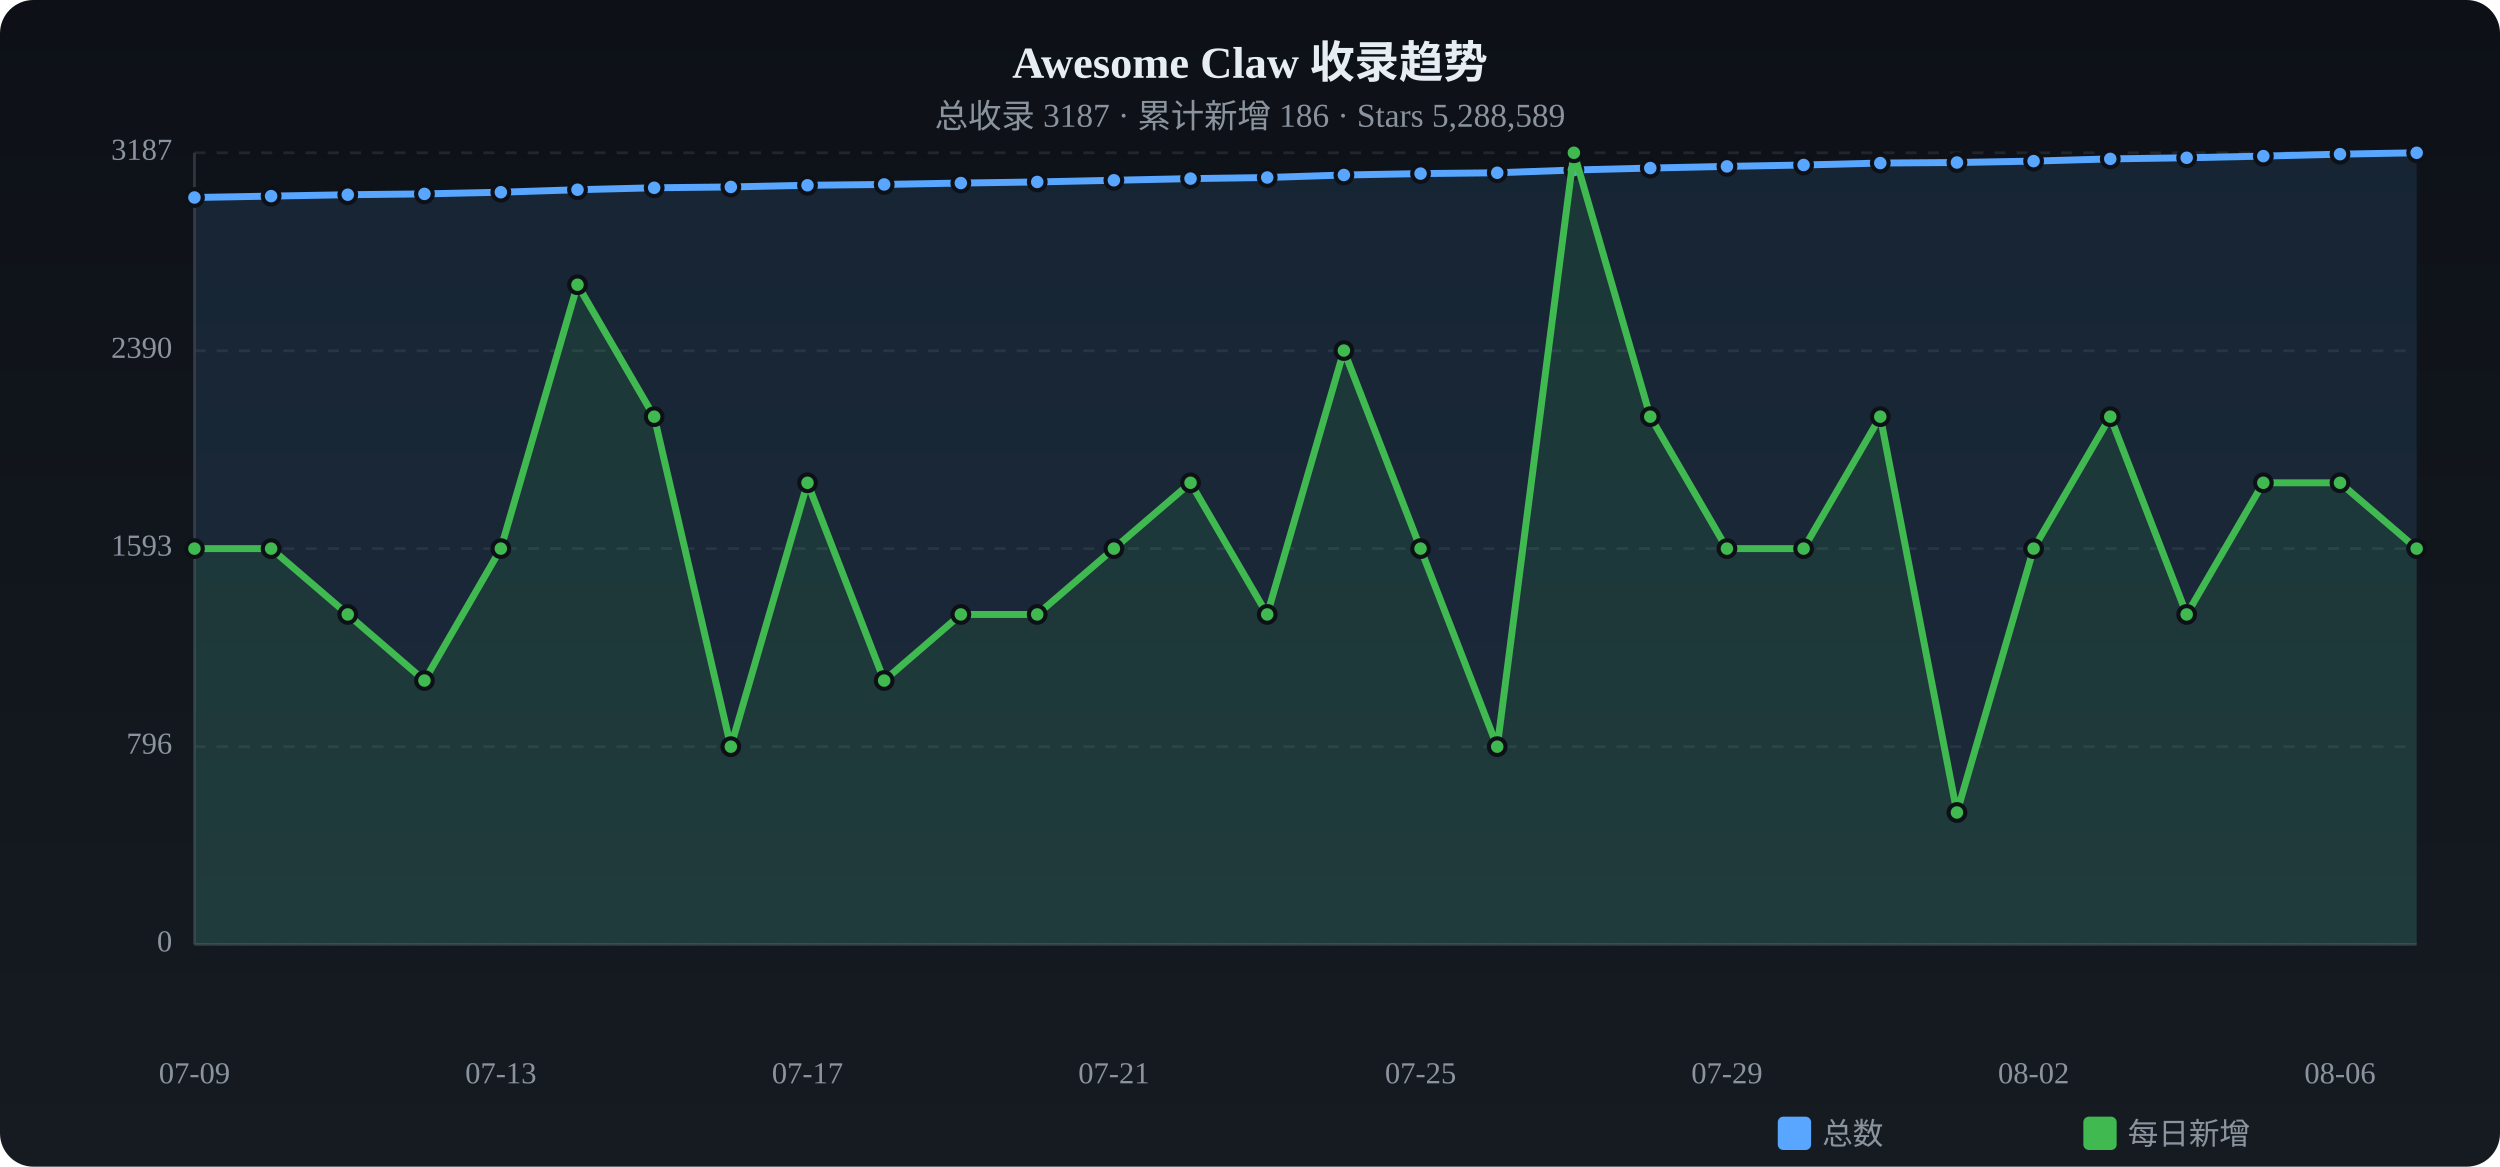
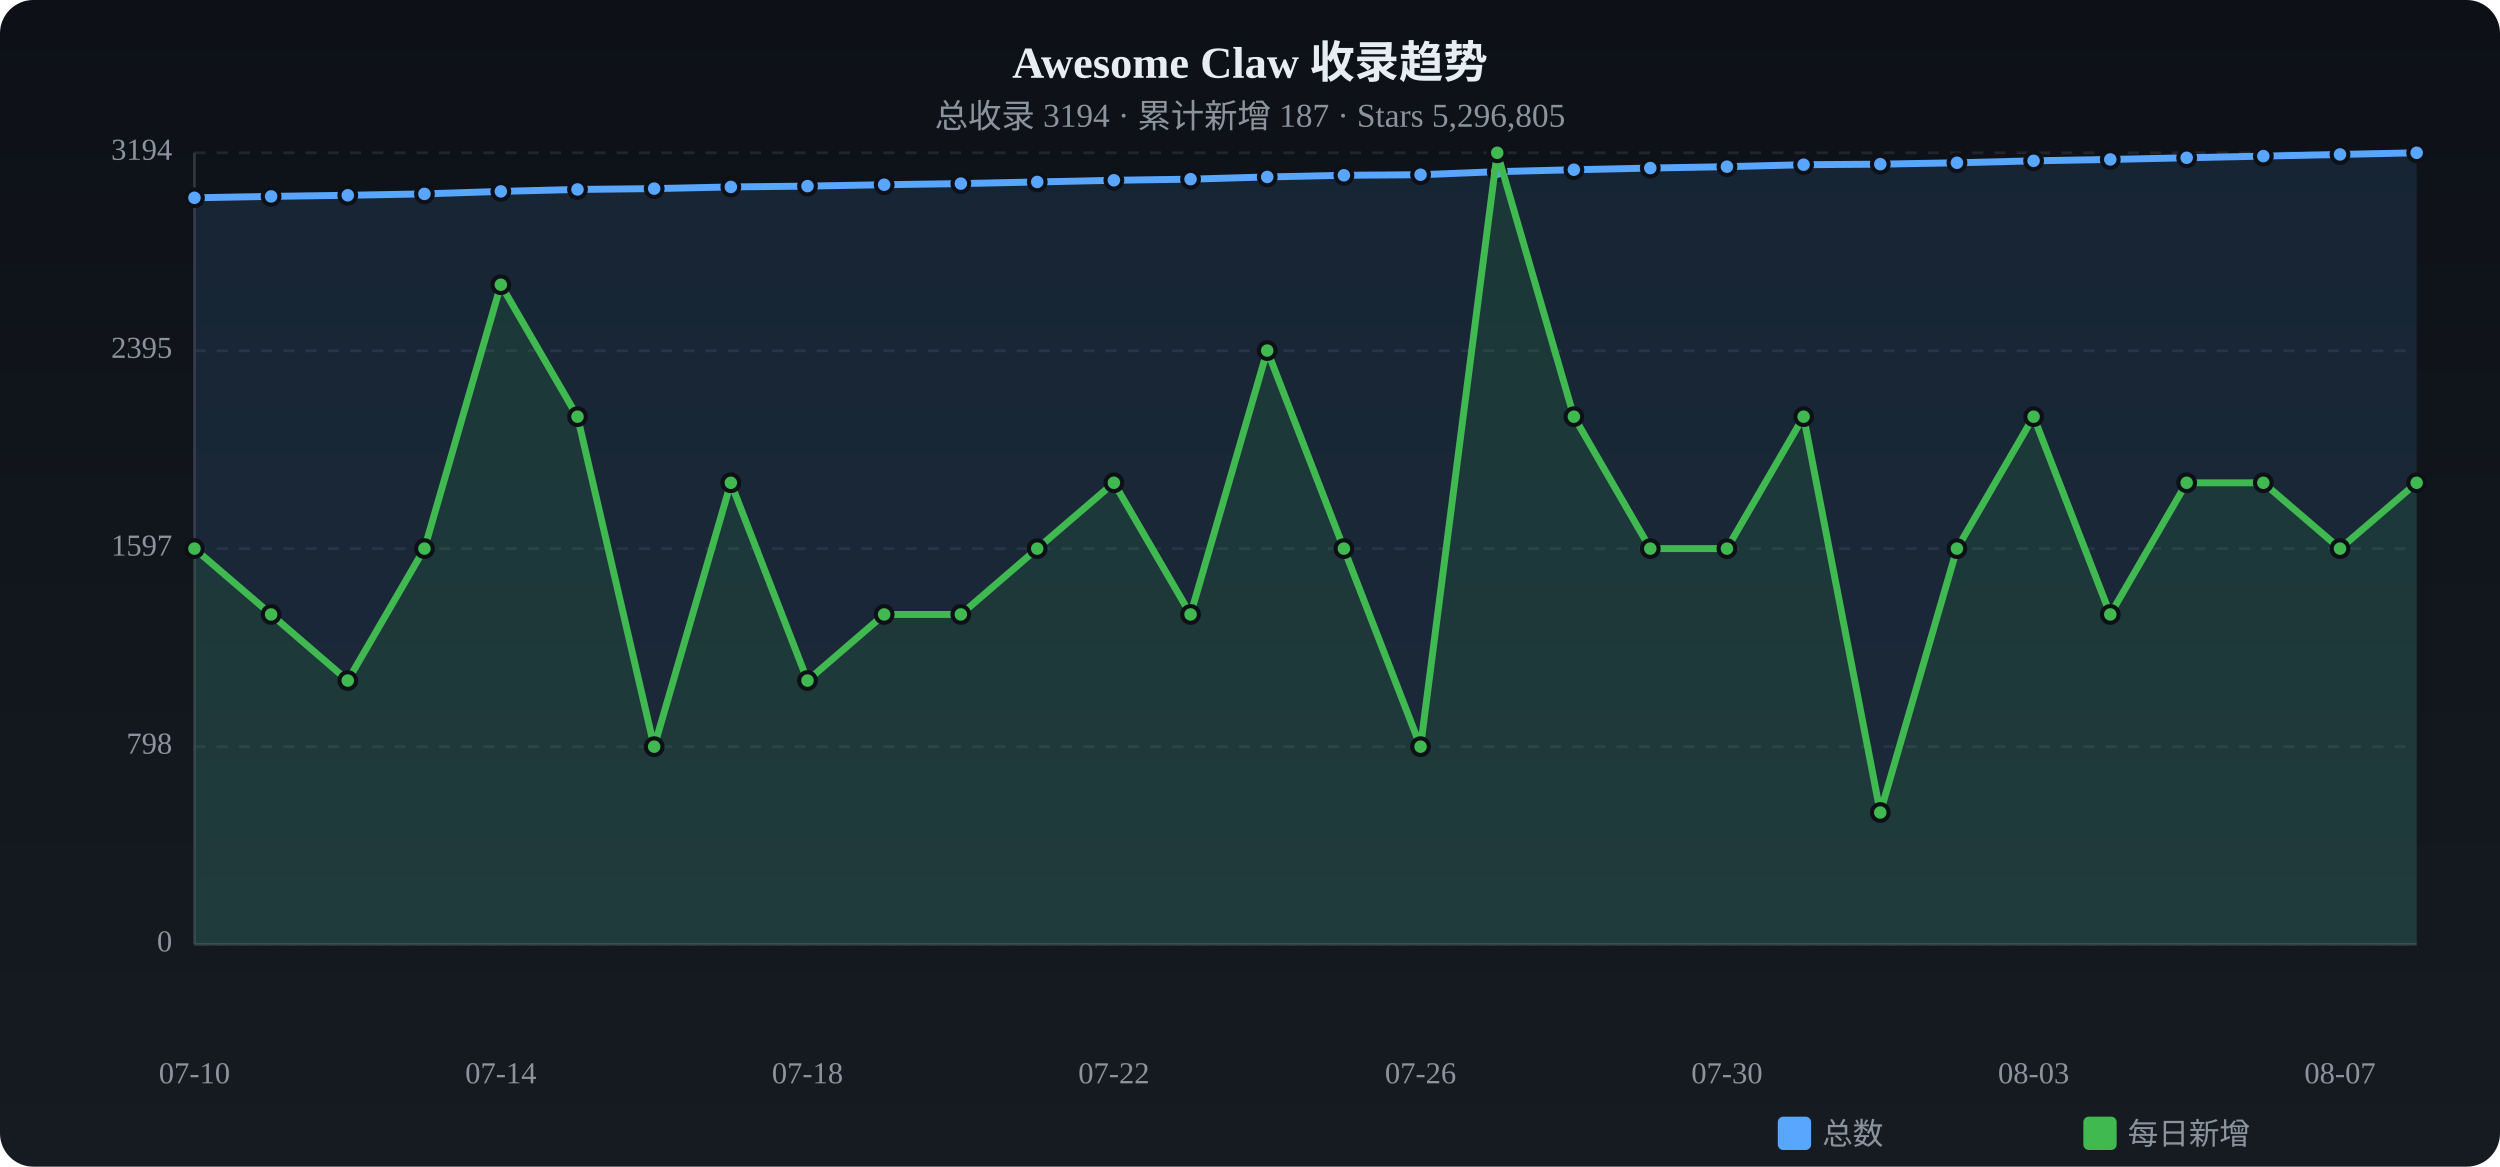
<svg xmlns="http://www.w3.org/2000/svg" viewBox="0 0 900 420" width="900" height="420">
  <defs>
    <linearGradient id="tbg" x1="0%" y1="0%" x2="0%" y2="100%">
      <stop offset="0%" stop-color="#0d1117" />
      <stop offset="100%" stop-color="#161b22" />
    </linearGradient>
  </defs>
  <rect width="900" height="420" rx="12" fill="url(#tbg)" />
  <text x="450.0" y="28" text-anchor="middle" fill="#e6edf3" font-size="16" font-weight="bold">Awesome Claw 收录趋势</text>
-   <text x="450.0" y="46" text-anchor="middle" fill="#8b949e" font-size="12">总收录 3187 · 累计新增 186 · Stars 5,288,589</text>
+   <text x="450.0" y="46" text-anchor="middle" fill="#8b949e" font-size="12">总收录 3194 · 累计新增 187 · Stars 5,296,805</text>
  <text x="62" y="340.0" text-anchor="end" fill="#8b949e" font-size="11" dominant-baseline="middle">0</text>
  <line x1="70" y1="340.0" x2="870" y2="340.0" stroke="#21262d" stroke-dasharray="4 4" />
-   <text x="62" y="268.8" text-anchor="end" fill="#8b949e" font-size="11" dominant-baseline="middle">796</text>
+   <text x="62" y="268.8" text-anchor="end" fill="#8b949e" font-size="11" dominant-baseline="middle">798</text>
  <line x1="70" y1="268.8" x2="870" y2="268.8" stroke="#21262d" stroke-dasharray="4 4" />
-   <text x="62" y="197.5" text-anchor="end" fill="#8b949e" font-size="11" dominant-baseline="middle">1593</text>
+   <text x="62" y="197.5" text-anchor="end" fill="#8b949e" font-size="11" dominant-baseline="middle">1597</text>
  <line x1="70" y1="197.5" x2="870" y2="197.5" stroke="#21262d" stroke-dasharray="4 4" />
-   <text x="62" y="126.3" text-anchor="end" fill="#8b949e" font-size="11" dominant-baseline="middle">2390</text>
+   <text x="62" y="126.3" text-anchor="end" fill="#8b949e" font-size="11" dominant-baseline="middle">2395</text>
  <line x1="70" y1="126.3" x2="870" y2="126.3" stroke="#21262d" stroke-dasharray="4 4" />
-   <text x="62" y="55.0" text-anchor="end" fill="#8b949e" font-size="11" dominant-baseline="middle">3187</text>
+   <text x="62" y="55.0" text-anchor="end" fill="#8b949e" font-size="11" dominant-baseline="middle">3194</text>
  <line x1="70" y1="55.0" x2="870" y2="55.0" stroke="#21262d" stroke-dasharray="4 4" />
  <line x1="70" y1="55" x2="70" y2="340" stroke="#30363d" />
  <line x1="70" y1="340" x2="870" y2="340" stroke="#30363d" />
-   <path d="M70.0,71.1 L97.6,70.6 L125.2,70.1 L152.8,69.8 L180.3,69.2 L207.9,68.3 L235.5,67.6 L263.1,67.3 L290.7,66.7 L318.3,66.4 L345.9,65.9 L373.4,65.5 L401.0,64.9 L428.6,64.3 L456.2,63.9 L483.8,63.0 L511.4,62.5 L539.0,62.2 L566.6,61.2 L594.1,60.5 L621.7,59.9 L649.3,59.4 L676.9,58.7 L704.5,58.5 L732.1,58.0 L759.7,57.2 L787.2,56.8 L814.8,56.2 L842.4,55.5 L870.0,55.0 L870.0,340 L70.0,340 Z" fill="#58a6ff" opacity="0.12" />
-   <polyline points="70.0,71.1 97.6,70.6 125.2,70.1 152.8,69.8 180.3,69.2 207.9,68.3 235.5,67.6 263.1,67.3 290.7,66.7 318.3,66.4 345.9,65.9 373.4,65.5 401.0,64.9 428.6,64.3 456.2,63.9 483.8,63.0 511.4,62.5 539.0,62.2 566.6,61.2 594.1,60.5 621.7,59.9 649.3,59.4 676.9,58.7 704.5,58.5 732.1,58.0 759.7,57.2 787.2,56.8 814.8,56.2 842.4,55.5 870.0,55.0" fill="none" stroke="#58a6ff" stroke-width="2.5" stroke-linecap="round" stroke-linejoin="round" />
-   <circle cx="70.0" cy="71.1" r="3" fill="#58a6ff" stroke="#0d1117" stroke-width="1.5" />
-   <circle cx="97.6" cy="70.6" r="3" fill="#58a6ff" stroke="#0d1117" stroke-width="1.5" />
-   <circle cx="125.2" cy="70.1" r="3" fill="#58a6ff" stroke="#0d1117" stroke-width="1.5" />
+   <path d="M70.0,71.2 L97.6,70.7 L125.2,70.3 L152.8,69.8 L180.3,68.9 L207.9,68.2 L235.5,67.9 L263.1,67.3 L290.7,67.0 L318.3,66.5 L345.9,66.1 L373.4,65.5 L401.0,64.9 L428.6,64.5 L456.2,63.7 L483.8,63.1 L511.4,62.9 L539.0,61.8 L566.6,61.1 L594.1,60.5 L621.7,60.0 L649.3,59.3 L676.9,59.1 L704.5,58.6 L732.1,57.9 L759.7,57.4 L787.2,56.8 L814.8,56.2 L842.4,55.6 L870.0,55.0 L870.0,340 L70.0,340 Z" fill="#58a6ff" opacity="0.12" />
+   <polyline points="70.0,71.2 97.6,70.7 125.2,70.3 152.8,69.8 180.3,68.9 207.9,68.2 235.5,67.9 263.1,67.3 290.7,67.0 318.3,66.5 345.9,66.1 373.4,65.5 401.0,64.9 428.6,64.5 456.2,63.7 483.8,63.1 511.4,62.9 539.0,61.8 566.6,61.1 594.1,60.5 621.7,60.0 649.3,59.3 676.9,59.1 704.5,58.6 732.1,57.9 759.7,57.4 787.2,56.8 814.8,56.2 842.4,55.6 870.0,55.0" fill="none" stroke="#58a6ff" stroke-width="2.5" stroke-linecap="round" stroke-linejoin="round" />
+   <circle cx="70.0" cy="71.2" r="3" fill="#58a6ff" stroke="#0d1117" stroke-width="1.5" />
+   <circle cx="97.6" cy="70.7" r="3" fill="#58a6ff" stroke="#0d1117" stroke-width="1.5" />
+   <circle cx="125.2" cy="70.3" r="3" fill="#58a6ff" stroke="#0d1117" stroke-width="1.5" />
  <circle cx="152.8" cy="69.8" r="3" fill="#58a6ff" stroke="#0d1117" stroke-width="1.5" />
-   <circle cx="180.3" cy="69.2" r="3" fill="#58a6ff" stroke="#0d1117" stroke-width="1.5" />
-   <circle cx="207.9" cy="68.3" r="3" fill="#58a6ff" stroke="#0d1117" stroke-width="1.5" />
-   <circle cx="235.5" cy="67.6" r="3" fill="#58a6ff" stroke="#0d1117" stroke-width="1.5" />
+   <circle cx="180.3" cy="68.9" r="3" fill="#58a6ff" stroke="#0d1117" stroke-width="1.5" />
+   <circle cx="207.9" cy="68.2" r="3" fill="#58a6ff" stroke="#0d1117" stroke-width="1.5" />
+   <circle cx="235.5" cy="67.9" r="3" fill="#58a6ff" stroke="#0d1117" stroke-width="1.5" />
  <circle cx="263.1" cy="67.3" r="3" fill="#58a6ff" stroke="#0d1117" stroke-width="1.5" />
-   <circle cx="290.7" cy="66.7" r="3" fill="#58a6ff" stroke="#0d1117" stroke-width="1.5" />
-   <circle cx="318.3" cy="66.4" r="3" fill="#58a6ff" stroke="#0d1117" stroke-width="1.5" />
-   <circle cx="345.9" cy="65.9" r="3" fill="#58a6ff" stroke="#0d1117" stroke-width="1.5" />
+   <circle cx="290.7" cy="67.0" r="3" fill="#58a6ff" stroke="#0d1117" stroke-width="1.5" />
+   <circle cx="318.3" cy="66.5" r="3" fill="#58a6ff" stroke="#0d1117" stroke-width="1.5" />
+   <circle cx="345.9" cy="66.1" r="3" fill="#58a6ff" stroke="#0d1117" stroke-width="1.5" />
  <circle cx="373.4" cy="65.5" r="3" fill="#58a6ff" stroke="#0d1117" stroke-width="1.5" />
  <circle cx="401.0" cy="64.9" r="3" fill="#58a6ff" stroke="#0d1117" stroke-width="1.5" />
-   <circle cx="428.6" cy="64.3" r="3" fill="#58a6ff" stroke="#0d1117" stroke-width="1.5" />
-   <circle cx="456.2" cy="63.9" r="3" fill="#58a6ff" stroke="#0d1117" stroke-width="1.5" />
-   <circle cx="483.8" cy="63.0" r="3" fill="#58a6ff" stroke="#0d1117" stroke-width="1.5" />
-   <circle cx="511.4" cy="62.5" r="3" fill="#58a6ff" stroke="#0d1117" stroke-width="1.5" />
-   <circle cx="539.0" cy="62.2" r="3" fill="#58a6ff" stroke="#0d1117" stroke-width="1.5" />
-   <circle cx="566.6" cy="61.2" r="3" fill="#58a6ff" stroke="#0d1117" stroke-width="1.5" />
+   <circle cx="428.6" cy="64.5" r="3" fill="#58a6ff" stroke="#0d1117" stroke-width="1.5" />
+   <circle cx="456.2" cy="63.7" r="3" fill="#58a6ff" stroke="#0d1117" stroke-width="1.5" />
+   <circle cx="483.8" cy="63.1" r="3" fill="#58a6ff" stroke="#0d1117" stroke-width="1.5" />
+   <circle cx="511.4" cy="62.9" r="3" fill="#58a6ff" stroke="#0d1117" stroke-width="1.5" />
+   <circle cx="539.0" cy="61.8" r="3" fill="#58a6ff" stroke="#0d1117" stroke-width="1.5" />
+   <circle cx="566.6" cy="61.1" r="3" fill="#58a6ff" stroke="#0d1117" stroke-width="1.5" />
  <circle cx="594.1" cy="60.5" r="3" fill="#58a6ff" stroke="#0d1117" stroke-width="1.5" />
-   <circle cx="621.7" cy="59.9" r="3" fill="#58a6ff" stroke="#0d1117" stroke-width="1.5" />
-   <circle cx="649.3" cy="59.4" r="3" fill="#58a6ff" stroke="#0d1117" stroke-width="1.5" />
-   <circle cx="676.9" cy="58.7" r="3" fill="#58a6ff" stroke="#0d1117" stroke-width="1.5" />
-   <circle cx="704.5" cy="58.5" r="3" fill="#58a6ff" stroke="#0d1117" stroke-width="1.5" />
-   <circle cx="732.1" cy="58.0" r="3" fill="#58a6ff" stroke="#0d1117" stroke-width="1.5" />
-   <circle cx="759.7" cy="57.2" r="3" fill="#58a6ff" stroke="#0d1117" stroke-width="1.5" />
+   <circle cx="621.7" cy="60.0" r="3" fill="#58a6ff" stroke="#0d1117" stroke-width="1.5" />
+   <circle cx="649.3" cy="59.3" r="3" fill="#58a6ff" stroke="#0d1117" stroke-width="1.5" />
+   <circle cx="676.9" cy="59.1" r="3" fill="#58a6ff" stroke="#0d1117" stroke-width="1.5" />
+   <circle cx="704.5" cy="58.6" r="3" fill="#58a6ff" stroke="#0d1117" stroke-width="1.5" />
+   <circle cx="732.1" cy="57.9" r="3" fill="#58a6ff" stroke="#0d1117" stroke-width="1.5" />
+   <circle cx="759.7" cy="57.4" r="3" fill="#58a6ff" stroke="#0d1117" stroke-width="1.5" />
  <circle cx="787.2" cy="56.8" r="3" fill="#58a6ff" stroke="#0d1117" stroke-width="1.5" />
  <circle cx="814.8" cy="56.2" r="3" fill="#58a6ff" stroke="#0d1117" stroke-width="1.5" />
-   <circle cx="842.4" cy="55.5" r="3" fill="#58a6ff" stroke="#0d1117" stroke-width="1.5" />
+   <circle cx="842.4" cy="55.6" r="3" fill="#58a6ff" stroke="#0d1117" stroke-width="1.5" />
  <circle cx="870.0" cy="55.0" r="3" fill="#58a6ff" stroke="#0d1117" stroke-width="1.5" />
-   <path d="M70.0,197.5 L97.6,197.5 L125.2,221.2 L152.8,245.0 L180.3,197.5 L207.9,102.5 L235.5,150.0 L263.1,268.8 L290.7,173.8 L318.3,245.0 L345.9,221.2 L373.4,221.2 L401.0,197.5 L428.6,173.8 L456.2,221.2 L483.8,126.2 L511.4,197.5 L539.0,268.8 L566.6,55.0 L594.1,150.0 L621.7,197.5 L649.3,197.5 L676.9,150.0 L704.5,292.5 L732.1,197.5 L759.7,150.0 L787.2,221.2 L814.8,173.8 L842.4,173.8 L870.0,197.5 L870.0,340 L70.0,340 Z" fill="#3fb950" opacity="0.12" />
-   <polyline points="70.0,197.5 97.6,197.5 125.2,221.2 152.8,245.0 180.3,197.5 207.9,102.5 235.5,150.0 263.1,268.8 290.7,173.8 318.3,245.0 345.9,221.2 373.4,221.2 401.0,197.5 428.6,173.8 456.2,221.2 483.8,126.2 511.4,197.5 539.0,268.8 566.6,55.0 594.1,150.0 621.7,197.5 649.3,197.5 676.9,150.0 704.5,292.5 732.1,197.5 759.7,150.0 787.2,221.2 814.8,173.8 842.4,173.8 870.0,197.5" fill="none" stroke="#3fb950" stroke-width="2.5" stroke-linecap="round" stroke-linejoin="round" />
+   <path d="M70.0,197.5 L97.6,221.2 L125.2,245.0 L152.8,197.5 L180.3,102.5 L207.9,150.0 L235.5,268.8 L263.1,173.8 L290.7,245.0 L318.3,221.2 L345.9,221.2 L373.4,197.5 L401.0,173.8 L428.6,221.2 L456.2,126.2 L483.8,197.5 L511.4,268.8 L539.0,55.0 L566.6,150.0 L594.1,197.5 L621.7,197.5 L649.3,150.0 L676.9,292.5 L704.5,197.5 L732.1,150.0 L759.7,221.2 L787.2,173.8 L814.8,173.8 L842.4,197.5 L870.0,173.8 L870.0,340 L70.0,340 Z" fill="#3fb950" opacity="0.12" />
+   <polyline points="70.0,197.5 97.6,221.2 125.2,245.0 152.8,197.5 180.3,102.5 207.9,150.0 235.5,268.8 263.1,173.8 290.7,245.0 318.3,221.2 345.9,221.2 373.4,197.5 401.0,173.8 428.6,221.2 456.2,126.2 483.8,197.5 511.4,268.8 539.0,55.0 566.6,150.0 594.1,197.5 621.7,197.5 649.3,150.0 676.9,292.5 704.5,197.5 732.1,150.0 759.7,221.2 787.2,173.8 814.8,173.8 842.4,197.5 870.0,173.8" fill="none" stroke="#3fb950" stroke-width="2.5" stroke-linecap="round" stroke-linejoin="round" />
  <circle cx="70.0" cy="197.5" r="3" fill="#3fb950" stroke="#0d1117" stroke-width="1.5" />
-   <circle cx="97.6" cy="197.5" r="3" fill="#3fb950" stroke="#0d1117" stroke-width="1.5" />
-   <circle cx="125.2" cy="221.2" r="3" fill="#3fb950" stroke="#0d1117" stroke-width="1.5" />
-   <circle cx="152.8" cy="245.0" r="3" fill="#3fb950" stroke="#0d1117" stroke-width="1.5" />
-   <circle cx="180.3" cy="197.5" r="3" fill="#3fb950" stroke="#0d1117" stroke-width="1.5" />
-   <circle cx="207.9" cy="102.5" r="3" fill="#3fb950" stroke="#0d1117" stroke-width="1.5" />
-   <circle cx="235.5" cy="150.0" r="3" fill="#3fb950" stroke="#0d1117" stroke-width="1.5" />
-   <circle cx="263.1" cy="268.8" r="3" fill="#3fb950" stroke="#0d1117" stroke-width="1.5" />
-   <circle cx="290.7" cy="173.8" r="3" fill="#3fb950" stroke="#0d1117" stroke-width="1.5" />
-   <circle cx="318.3" cy="245.0" r="3" fill="#3fb950" stroke="#0d1117" stroke-width="1.5" />
+   <circle cx="97.6" cy="221.2" r="3" fill="#3fb950" stroke="#0d1117" stroke-width="1.5" />
+   <circle cx="125.2" cy="245.0" r="3" fill="#3fb950" stroke="#0d1117" stroke-width="1.5" />
+   <circle cx="152.8" cy="197.5" r="3" fill="#3fb950" stroke="#0d1117" stroke-width="1.5" />
+   <circle cx="180.3" cy="102.5" r="3" fill="#3fb950" stroke="#0d1117" stroke-width="1.5" />
+   <circle cx="207.9" cy="150.0" r="3" fill="#3fb950" stroke="#0d1117" stroke-width="1.5" />
+   <circle cx="235.5" cy="268.8" r="3" fill="#3fb950" stroke="#0d1117" stroke-width="1.5" />
+   <circle cx="263.1" cy="173.8" r="3" fill="#3fb950" stroke="#0d1117" stroke-width="1.5" />
+   <circle cx="290.7" cy="245.0" r="3" fill="#3fb950" stroke="#0d1117" stroke-width="1.5" />
+   <circle cx="318.3" cy="221.2" r="3" fill="#3fb950" stroke="#0d1117" stroke-width="1.5" />
  <circle cx="345.9" cy="221.2" r="3" fill="#3fb950" stroke="#0d1117" stroke-width="1.5" />
-   <circle cx="373.4" cy="221.2" r="3" fill="#3fb950" stroke="#0d1117" stroke-width="1.5" />
-   <circle cx="401.0" cy="197.5" r="3" fill="#3fb950" stroke="#0d1117" stroke-width="1.5" />
-   <circle cx="428.6" cy="173.8" r="3" fill="#3fb950" stroke="#0d1117" stroke-width="1.5" />
-   <circle cx="456.2" cy="221.2" r="3" fill="#3fb950" stroke="#0d1117" stroke-width="1.5" />
-   <circle cx="483.8" cy="126.2" r="3" fill="#3fb950" stroke="#0d1117" stroke-width="1.5" />
-   <circle cx="511.4" cy="197.5" r="3" fill="#3fb950" stroke="#0d1117" stroke-width="1.5" />
-   <circle cx="539.0" cy="268.8" r="3" fill="#3fb950" stroke="#0d1117" stroke-width="1.5" />
-   <circle cx="566.6" cy="55.0" r="3" fill="#3fb950" stroke="#0d1117" stroke-width="1.5" />
-   <circle cx="594.1" cy="150.0" r="3" fill="#3fb950" stroke="#0d1117" stroke-width="1.5" />
+   <circle cx="373.4" cy="197.5" r="3" fill="#3fb950" stroke="#0d1117" stroke-width="1.5" />
+   <circle cx="401.0" cy="173.8" r="3" fill="#3fb950" stroke="#0d1117" stroke-width="1.5" />
+   <circle cx="428.6" cy="221.2" r="3" fill="#3fb950" stroke="#0d1117" stroke-width="1.5" />
+   <circle cx="456.2" cy="126.2" r="3" fill="#3fb950" stroke="#0d1117" stroke-width="1.5" />
+   <circle cx="483.8" cy="197.5" r="3" fill="#3fb950" stroke="#0d1117" stroke-width="1.5" />
+   <circle cx="511.4" cy="268.8" r="3" fill="#3fb950" stroke="#0d1117" stroke-width="1.5" />
+   <circle cx="539.0" cy="55.0" r="3" fill="#3fb950" stroke="#0d1117" stroke-width="1.5" />
+   <circle cx="566.6" cy="150.0" r="3" fill="#3fb950" stroke="#0d1117" stroke-width="1.5" />
+   <circle cx="594.1" cy="197.5" r="3" fill="#3fb950" stroke="#0d1117" stroke-width="1.5" />
  <circle cx="621.7" cy="197.5" r="3" fill="#3fb950" stroke="#0d1117" stroke-width="1.5" />
-   <circle cx="649.3" cy="197.5" r="3" fill="#3fb950" stroke="#0d1117" stroke-width="1.5" />
-   <circle cx="676.9" cy="150.0" r="3" fill="#3fb950" stroke="#0d1117" stroke-width="1.5" />
-   <circle cx="704.5" cy="292.5" r="3" fill="#3fb950" stroke="#0d1117" stroke-width="1.5" />
-   <circle cx="732.1" cy="197.5" r="3" fill="#3fb950" stroke="#0d1117" stroke-width="1.5" />
-   <circle cx="759.7" cy="150.0" r="3" fill="#3fb950" stroke="#0d1117" stroke-width="1.5" />
-   <circle cx="787.2" cy="221.2" r="3" fill="#3fb950" stroke="#0d1117" stroke-width="1.5" />
+   <circle cx="649.3" cy="150.0" r="3" fill="#3fb950" stroke="#0d1117" stroke-width="1.5" />
+   <circle cx="676.9" cy="292.5" r="3" fill="#3fb950" stroke="#0d1117" stroke-width="1.5" />
+   <circle cx="704.5" cy="197.5" r="3" fill="#3fb950" stroke="#0d1117" stroke-width="1.5" />
+   <circle cx="732.1" cy="150.0" r="3" fill="#3fb950" stroke="#0d1117" stroke-width="1.5" />
+   <circle cx="759.7" cy="221.2" r="3" fill="#3fb950" stroke="#0d1117" stroke-width="1.5" />
+   <circle cx="787.2" cy="173.8" r="3" fill="#3fb950" stroke="#0d1117" stroke-width="1.5" />
  <circle cx="814.8" cy="173.8" r="3" fill="#3fb950" stroke="#0d1117" stroke-width="1.5" />
-   <circle cx="842.4" cy="173.8" r="3" fill="#3fb950" stroke="#0d1117" stroke-width="1.5" />
-   <circle cx="870.0" cy="197.5" r="3" fill="#3fb950" stroke="#0d1117" stroke-width="1.5" />
-   <text x="70.0" y="390" text-anchor="middle" fill="#8b949e" font-size="11">07-09</text>
-   <text x="180.3" y="390" text-anchor="middle" fill="#8b949e" font-size="11">07-13</text>
-   <text x="290.7" y="390" text-anchor="middle" fill="#8b949e" font-size="11">07-17</text>
-   <text x="401.0" y="390" text-anchor="middle" fill="#8b949e" font-size="11">07-21</text>
-   <text x="511.4" y="390" text-anchor="middle" fill="#8b949e" font-size="11">07-25</text>
-   <text x="621.7" y="390" text-anchor="middle" fill="#8b949e" font-size="11">07-29</text>
-   <text x="732.1" y="390" text-anchor="middle" fill="#8b949e" font-size="11">08-02</text>
-   <text x="842.4" y="390" text-anchor="middle" fill="#8b949e" font-size="11">08-06</text>
+   <circle cx="842.4" cy="197.5" r="3" fill="#3fb950" stroke="#0d1117" stroke-width="1.5" />
+   <circle cx="870.0" cy="173.8" r="3" fill="#3fb950" stroke="#0d1117" stroke-width="1.5" />
+   <text x="70.0" y="390" text-anchor="middle" fill="#8b949e" font-size="11">07-10</text>
+   <text x="180.3" y="390" text-anchor="middle" fill="#8b949e" font-size="11">07-14</text>
+   <text x="290.7" y="390" text-anchor="middle" fill="#8b949e" font-size="11">07-18</text>
+   <text x="401.0" y="390" text-anchor="middle" fill="#8b949e" font-size="11">07-22</text>
+   <text x="511.4" y="390" text-anchor="middle" fill="#8b949e" font-size="11">07-26</text>
+   <text x="621.7" y="390" text-anchor="middle" fill="#8b949e" font-size="11">07-30</text>
+   <text x="732.1" y="390" text-anchor="middle" fill="#8b949e" font-size="11">08-03</text>
+   <text x="842.4" y="390" text-anchor="middle" fill="#8b949e" font-size="11">08-07</text>
  <rect x="640" y="402" width="12" height="12" rx="2" fill="#58a6ff" />
  <text x="656" y="412" fill="#8b949e" font-size="11">总数</text>
  <rect x="750" y="402" width="12" height="12" rx="2" fill="#3fb950" />
  <text x="766" y="412" fill="#8b949e" font-size="11">每日新增</text>
</svg>
